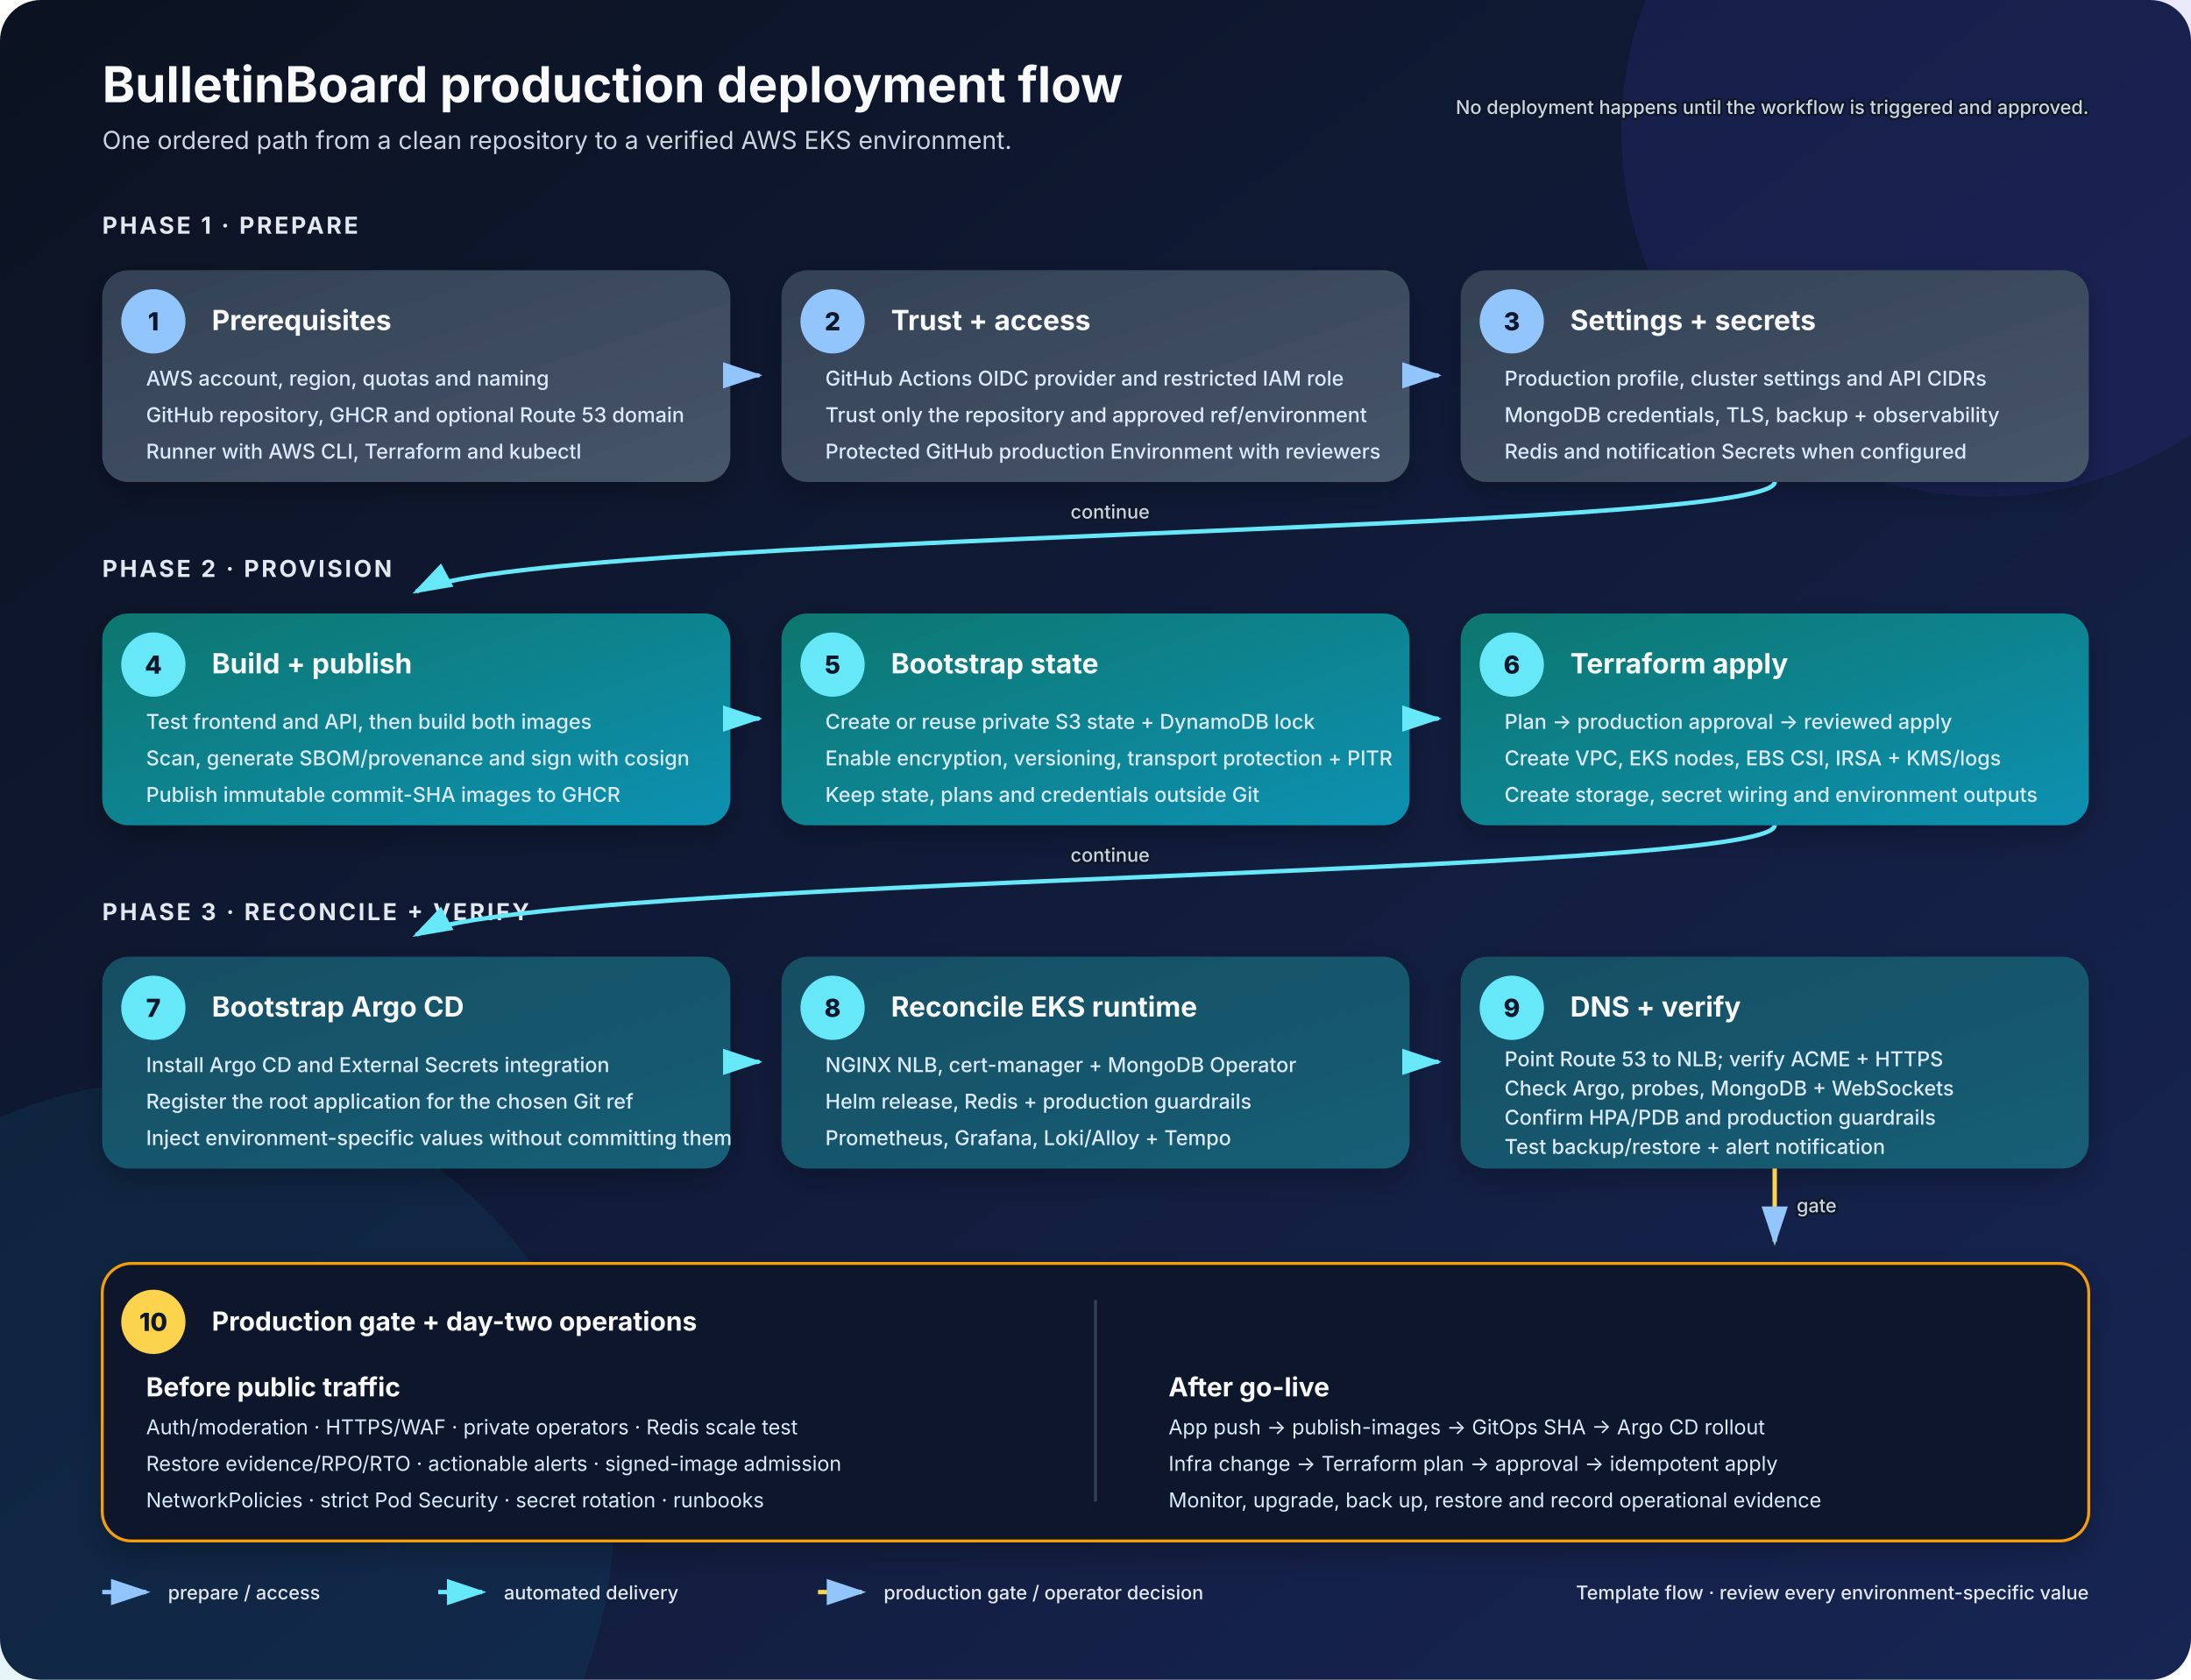
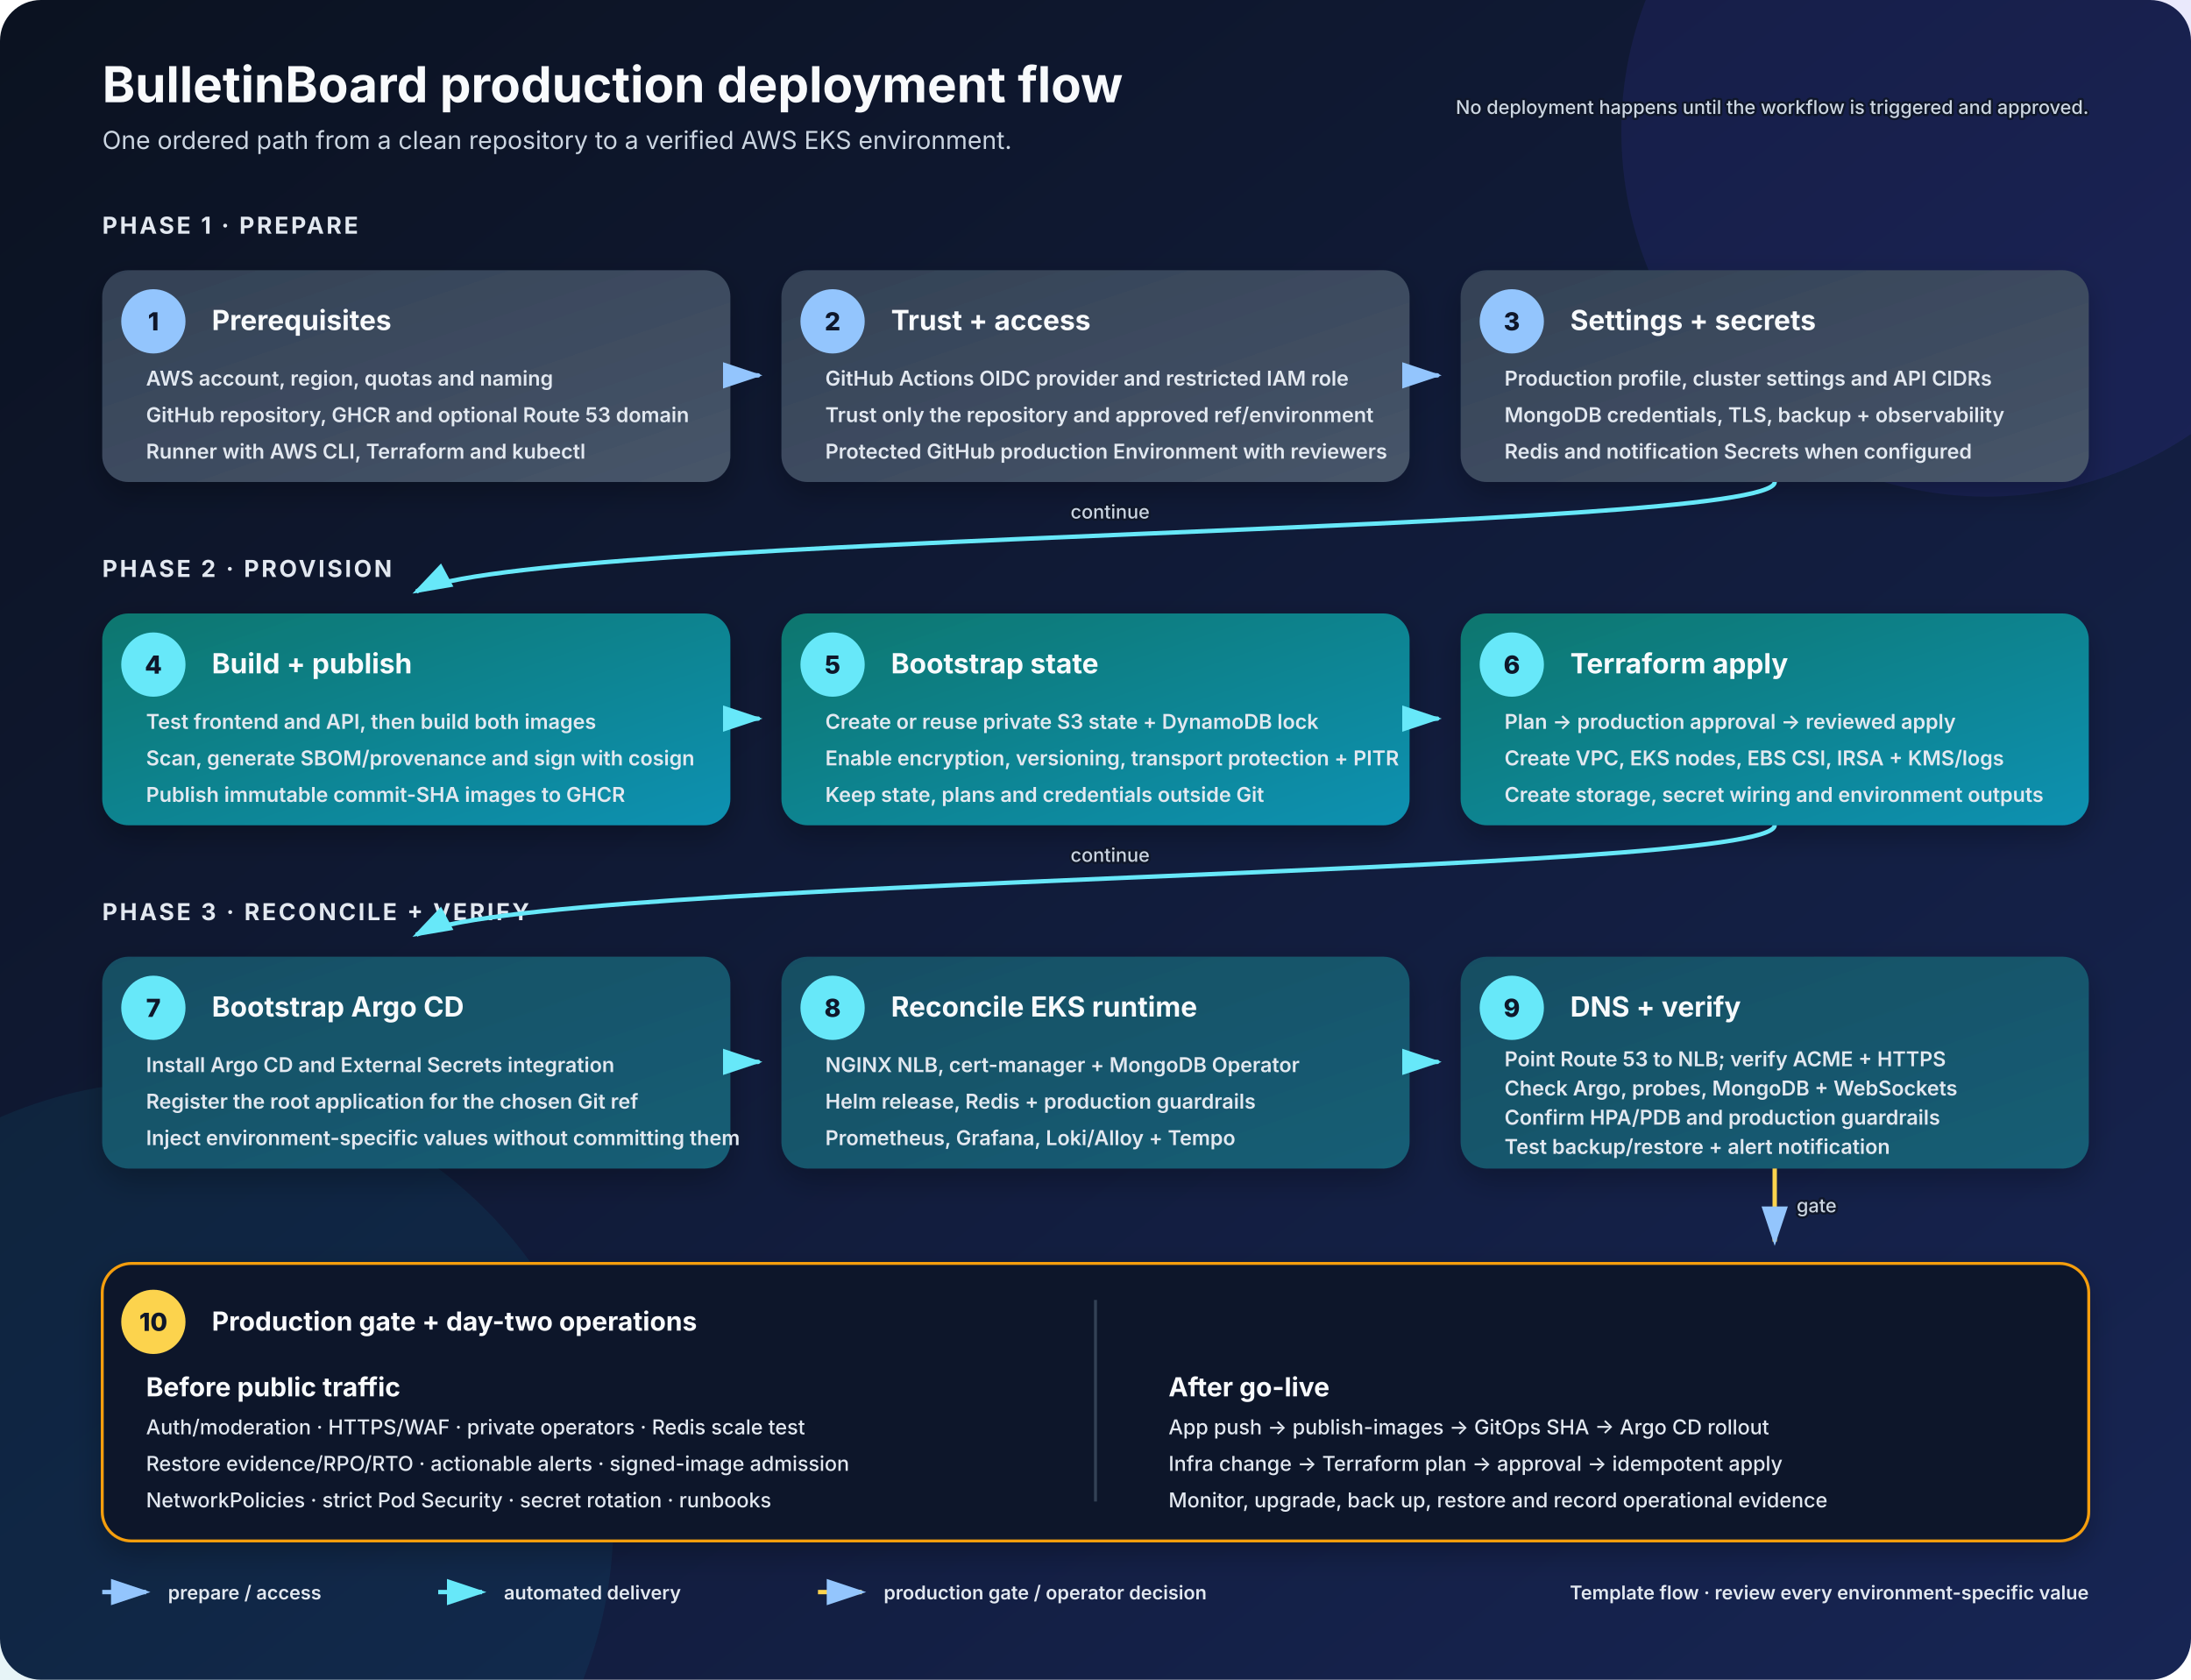
<svg xmlns="http://www.w3.org/2000/svg" width="1500" height="1150" viewBox="0 0 1500 1150" preserveAspectRatio="xMidYMid meet" shape-rendering="geometricPrecision" text-rendering="geometricPrecision" role="img" aria-labelledby="title desc">
  <defs>
    <linearGradient id="bg" x1="0" y1="0" x2="1" y2="1">
      <stop offset="0" stop-color="#0b1220" />
      <stop offset="1" stop-color="#172554" />
    </linearGradient>
    <linearGradient id="prepare" x1="0" y1="0" x2="1" y2="1">
      <stop offset="0" stop-color="#334155" />
      <stop offset="1" stop-color="#475569" />
    </linearGradient>
    <linearGradient id="delivery" x1="0" y1="0" x2="1" y2="1">
      <stop offset="0" stop-color="#0f766e" />
      <stop offset="1" stop-color="#0891b2" />
    </linearGradient>
    <linearGradient id="runtime" x1="0" y1="0" x2="1" y2="1">
      <stop offset="0" stop-color="#164e63" />
      <stop offset="1" stop-color="#155e75" />
    </linearGradient>
    <linearGradient id="gate" x1="0" y1="0" x2="1" y2="1">
      <stop offset="0" stop-color="#92400e" />
      <stop offset="1" stop-color="#b91c1c" />
    </linearGradient>
    <filter id="shadow" x="-20%" y="-20%" width="140%" height="140%">
      <feDropShadow dx="0" dy="8" stdDeviation="10" flood-color="#000" flood-opacity=".25" />
    </filter>
    <marker id="arrow" markerWidth="10" markerHeight="10" refX="8" refY="3" orient="auto">
      <path d="M0,0 L0,6 L9,3 z" fill="#67e8f9" />
    </marker>
    <marker id="arrow-muted" markerWidth="10" markerHeight="10" refX="8" refY="3" orient="auto">
      <path d="M0,0 L0,6 L9,3 z" fill="#93c5fd" />
    </marker>
    <style>
      .title { font: 700 34px Inter, ui-sans-serif, system-ui, sans-serif; fill: #f8fafc; }
      .subtitle { font: 400 17px Inter, ui-sans-serif, system-ui, sans-serif; fill: #cbd5e1; }
      .phase { font: 700 16px Inter, ui-sans-serif, system-ui, sans-serif; fill: #e2e8f0; letter-spacing: 1.6px; }
      .card-title { font: 700 19px Inter, ui-sans-serif, system-ui, sans-serif; fill: #f8fafc; }
-       .card-text { font: 500 14px Inter, ui-sans-serif, system-ui, sans-serif; fill: #dbeafe; }
+       .card-text { font: 600 14px Inter, ui-sans-serif, system-ui, sans-serif; fill: #e2e8f0; }
      .step { font: 800 17px Inter, ui-sans-serif, system-ui, sans-serif; fill: #0f172a; text-anchor: middle; dominant-baseline: central; }
      .flow-label { font: 500 13px Inter, ui-sans-serif, system-ui, sans-serif; fill: #cbd5e1; stroke: #0f172a; stroke-width: 3px; stroke-linejoin: round; paint-order: stroke fill; }
      .footer-title { font: 700 18px Inter, ui-sans-serif, system-ui, sans-serif; fill: #f8fafc; }
-       .footer-text { font: 400 14px Inter, ui-sans-serif, system-ui, sans-serif; fill: #dbeafe; }
-       .legend { font: 500 13px Inter, ui-sans-serif, system-ui, sans-serif; fill: #e2e8f0; }
+       .footer-text { font: 500 14px Inter, ui-sans-serif, system-ui, sans-serif; fill: #e2e8f0; }
+       .legend { font: 600 13px Inter, ui-sans-serif, system-ui, sans-serif; fill: #e2e8f0; }
    </style>
  </defs>
  <rect width="1500" height="1150" rx="28" fill="url(#bg)" />
  <circle cx="1360" cy="90" r="250" fill="#4f46e5" opacity=".12" />
  <circle cx="120" cy="1040" r="300" fill="#0891b2" opacity=".10" />
  <text x="70" y="70" class="title">BulletinBoard production deployment flow</text>
  <text x="70" y="102" class="subtitle">One ordered path from a clean repository to a verified AWS EKS environment.</text>
  <text x="1430" y="78" class="flow-label" text-anchor="end">No deployment happens until the workflow is triggered and approved.</text>
  <text x="70" y="160" class="phase">PHASE 1 · PREPARE</text>
  <g>
    <rect filter="url(#shadow)" x="70" y="185" width="430" height="145" rx="18" fill="url(#prepare)" />
    <circle cx="105" cy="220" r="22" fill="#93c5fd" />
    <text x="105" y="220" class="step">1</text>
    <text x="145" y="226" class="card-title">Prerequisites</text>
    <text x="100" y="264" class="card-text">AWS account, region, quotas and naming</text>
    <text x="100" y="289" class="card-text">GitHub repository, GHCR and optional Route 53 domain</text>
    <text x="100" y="314" class="card-text">Runner with AWS CLI, Terraform and kubectl</text>
  </g>
  <g>
    <rect filter="url(#shadow)" x="535" y="185" width="430" height="145" rx="18" fill="url(#prepare)" />
    <circle cx="570" cy="220" r="22" fill="#93c5fd" />
    <text x="570" y="220" class="step">2</text>
    <text x="610" y="226" class="card-title">Trust + access</text>
    <text x="565" y="264" class="card-text">GitHub Actions OIDC provider and restricted IAM role</text>
    <text x="565" y="289" class="card-text">Trust only the repository and approved ref/environment</text>
    <text x="565" y="314" class="card-text">Protected GitHub production Environment with reviewers</text>
  </g>
  <g>
    <rect filter="url(#shadow)" x="1000" y="185" width="430" height="145" rx="18" fill="url(#prepare)" />
    <circle cx="1035" cy="220" r="22" fill="#93c5fd" />
    <text x="1035" y="220" class="step">3</text>
    <text x="1075" y="226" class="card-title">Settings + secrets</text>
    <text x="1030" y="264" class="card-text">Production profile, cluster settings and API CIDRs</text>
    <text x="1030" y="289" class="card-text">MongoDB credentials, TLS, backup + observability</text>
    <text x="1030" y="314" class="card-text">Redis and notification Secrets when configured</text>
  </g>
  <path d="M506 257 L519 257" fill="none" stroke="#93c5fd" stroke-width="3" stroke-linecap="round" marker-end="url(#arrow-muted)" />
  <path d="M971 257 L984 257" fill="none" stroke="#93c5fd" stroke-width="3" stroke-linecap="round" marker-end="url(#arrow-muted)" />
  <text x="70" y="395" class="phase">PHASE 2 · PROVISION</text>
  <g>
    <rect filter="url(#shadow)" x="70" y="420" width="430" height="145" rx="18" fill="url(#delivery)" />
    <circle cx="105" cy="455" r="22" fill="#67e8f9" />
    <text x="105" y="455" class="step">4</text>
    <text x="145" y="461" class="card-title">Build + publish</text>
    <text x="100" y="499" class="card-text">Test frontend and API, then build both images</text>
    <text x="100" y="524" class="card-text">Scan, generate SBOM/provenance and sign with cosign</text>
    <text x="100" y="549" class="card-text">Publish immutable commit-SHA images to GHCR</text>
  </g>
  <g>
    <rect filter="url(#shadow)" x="535" y="420" width="430" height="145" rx="18" fill="url(#delivery)" />
    <circle cx="570" cy="455" r="22" fill="#67e8f9" />
    <text x="570" y="455" class="step">5</text>
    <text x="610" y="461" class="card-title">Bootstrap state</text>
    <text x="565" y="499" class="card-text">Create or reuse private S3 state + DynamoDB lock</text>
    <text x="565" y="524" class="card-text">Enable encryption, versioning, transport protection + PITR</text>
    <text x="565" y="549" class="card-text">Keep state, plans and credentials outside Git</text>
  </g>
  <g>
    <rect filter="url(#shadow)" x="1000" y="420" width="430" height="145" rx="18" fill="url(#delivery)" />
    <circle cx="1035" cy="455" r="22" fill="#67e8f9" />
    <text x="1035" y="455" class="step">6</text>
    <text x="1075" y="461" class="card-title">Terraform apply</text>
    <text x="1030" y="499" class="card-text">Plan → production approval → reviewed apply</text>
    <text x="1030" y="524" class="card-text">Create VPC, EKS nodes, EBS CSI, IRSA + KMS/logs</text>
    <text x="1030" y="549" class="card-text">Create storage, secret wiring and environment outputs</text>
  </g>
  <path d="M1215 330 C1215 365 360 365 285 405" fill="none" stroke="#67e8f9" stroke-width="3" marker-end="url(#arrow)" />
  <text x="760" y="355" class="flow-label" text-anchor="middle">continue</text>
  <path d="M506 492 L519 492" fill="none" stroke="#67e8f9" stroke-width="3" stroke-linecap="round" marker-end="url(#arrow)" />
  <path d="M971 492 L984 492" fill="none" stroke="#67e8f9" stroke-width="3" stroke-linecap="round" marker-end="url(#arrow)" />
  <text x="70" y="630" class="phase">PHASE 3 · RECONCILE + VERIFY</text>
  <g>
    <rect filter="url(#shadow)" x="70" y="655" width="430" height="145" rx="18" fill="url(#runtime)" />
    <circle cx="105" cy="690" r="22" fill="#67e8f9" />
    <text x="105" y="690" class="step">7</text>
    <text x="145" y="696" class="card-title">Bootstrap Argo CD</text>
    <text x="100" y="734" class="card-text">Install Argo CD and External Secrets integration</text>
    <text x="100" y="759" class="card-text">Register the root application for the chosen Git ref</text>
    <text x="100" y="784" class="card-text">Inject environment-specific values without committing them</text>
  </g>
  <g>
    <rect filter="url(#shadow)" x="535" y="655" width="430" height="145" rx="18" fill="url(#runtime)" />
    <circle cx="570" cy="690" r="22" fill="#67e8f9" />
    <text x="570" y="690" class="step">8</text>
    <text x="610" y="696" class="card-title">Reconcile EKS runtime</text>
    <text x="565" y="734" class="card-text">NGINX NLB, cert-manager + MongoDB Operator</text>
    <text x="565" y="759" class="card-text">Helm release, Redis + production guardrails</text>
    <text x="565" y="784" class="card-text">Prometheus, Grafana, Loki/Alloy + Tempo</text>
  </g>
  <g>
    <rect filter="url(#shadow)" x="1000" y="655" width="430" height="145" rx="18" fill="url(#runtime)" />
    <circle cx="1035" cy="690" r="22" fill="#67e8f9" />
    <text x="1035" y="690" class="step">9</text>
    <text x="1075" y="696" class="card-title">DNS + verify</text>
    <text x="1030" y="730" class="card-text">Point Route 53 to NLB; verify ACME + HTTPS</text>
    <text x="1030" y="750" class="card-text">Check Argo, probes, MongoDB + WebSockets</text>
    <text x="1030" y="770" class="card-text">Confirm HPA/PDB and production guardrails</text>
    <text x="1030" y="790" class="card-text">Test backup/restore + alert notification</text>
  </g>
  <path d="M506 727 L519 727" fill="none" stroke="#67e8f9" stroke-width="3" stroke-linecap="round" marker-end="url(#arrow)" />
  <path d="M971 727 L984 727" fill="none" stroke="#67e8f9" stroke-width="3" stroke-linecap="round" marker-end="url(#arrow)" />
  <path d="M1215 565 C1215 600 360 600 285 640" fill="none" stroke="#67e8f9" stroke-width="3" marker-end="url(#arrow)" />
  <text x="760" y="590" class="flow-label" text-anchor="middle">continue</text>
  <path d="M1215 800 L1215 850" fill="none" stroke="#fcd34d" stroke-width="3" marker-end="url(#arrow-muted)" />
  <text x="1230" y="830" class="flow-label">gate</text>
  <g>
    <rect filter="url(#shadow)" x="70" y="865" width="1360" height="190" rx="20" fill="#0f172a" stroke="#f59e0b" stroke-width="2" />
    <circle cx="105" cy="905" r="22" fill="#fcd34d" />
    <text x="105" y="905" class="step">10</text>
    <text x="145" y="911" class="footer-title">Production gate + day-two operations</text>
    <line x1="750" y1="890" x2="750" y2="1028" stroke="#334155" stroke-width="2" />
    <text x="100" y="956" class="footer-title">Before public traffic</text>
    <text x="100" y="982" class="footer-text">Auth/moderation · HTTPS/WAF · private operators · Redis scale test</text>
    <text x="100" y="1007" class="footer-text">Restore evidence/RPO/RTO · actionable alerts · signed-image admission</text>
    <text x="100" y="1032" class="footer-text">NetworkPolicies · strict Pod Security · secret rotation · runbooks</text>
    <text x="800" y="956" class="footer-title">After go-live</text>
    <text x="800" y="982" class="footer-text">App push → publish-images → GitOps SHA → Argo CD rollout</text>
    <text x="800" y="1007" class="footer-text">Infra change → Terraform plan → approval → idempotent apply</text>
    <text x="800" y="1032" class="footer-text">Monitor, upgrade, back up, restore and record operational evidence</text>
  </g>
  <line x1="70" y1="1090" x2="100" y2="1090" stroke="#93c5fd" stroke-width="3" marker-end="url(#arrow-muted)" />
  <text x="115" y="1095" class="legend">prepare / access</text>
  <line x1="300" y1="1090" x2="330" y2="1090" stroke="#67e8f9" stroke-width="3" marker-end="url(#arrow)" />
  <text x="345" y="1095" class="legend">automated delivery</text>
  <line x1="560" y1="1090" x2="590" y2="1090" stroke="#fcd34d" stroke-width="3" marker-end="url(#arrow-muted)" />
  <text x="605" y="1095" class="legend">production gate / operator decision</text>
  <text x="1430" y="1095" class="legend" text-anchor="end">Template flow · review every environment-specific value</text>
</svg>
